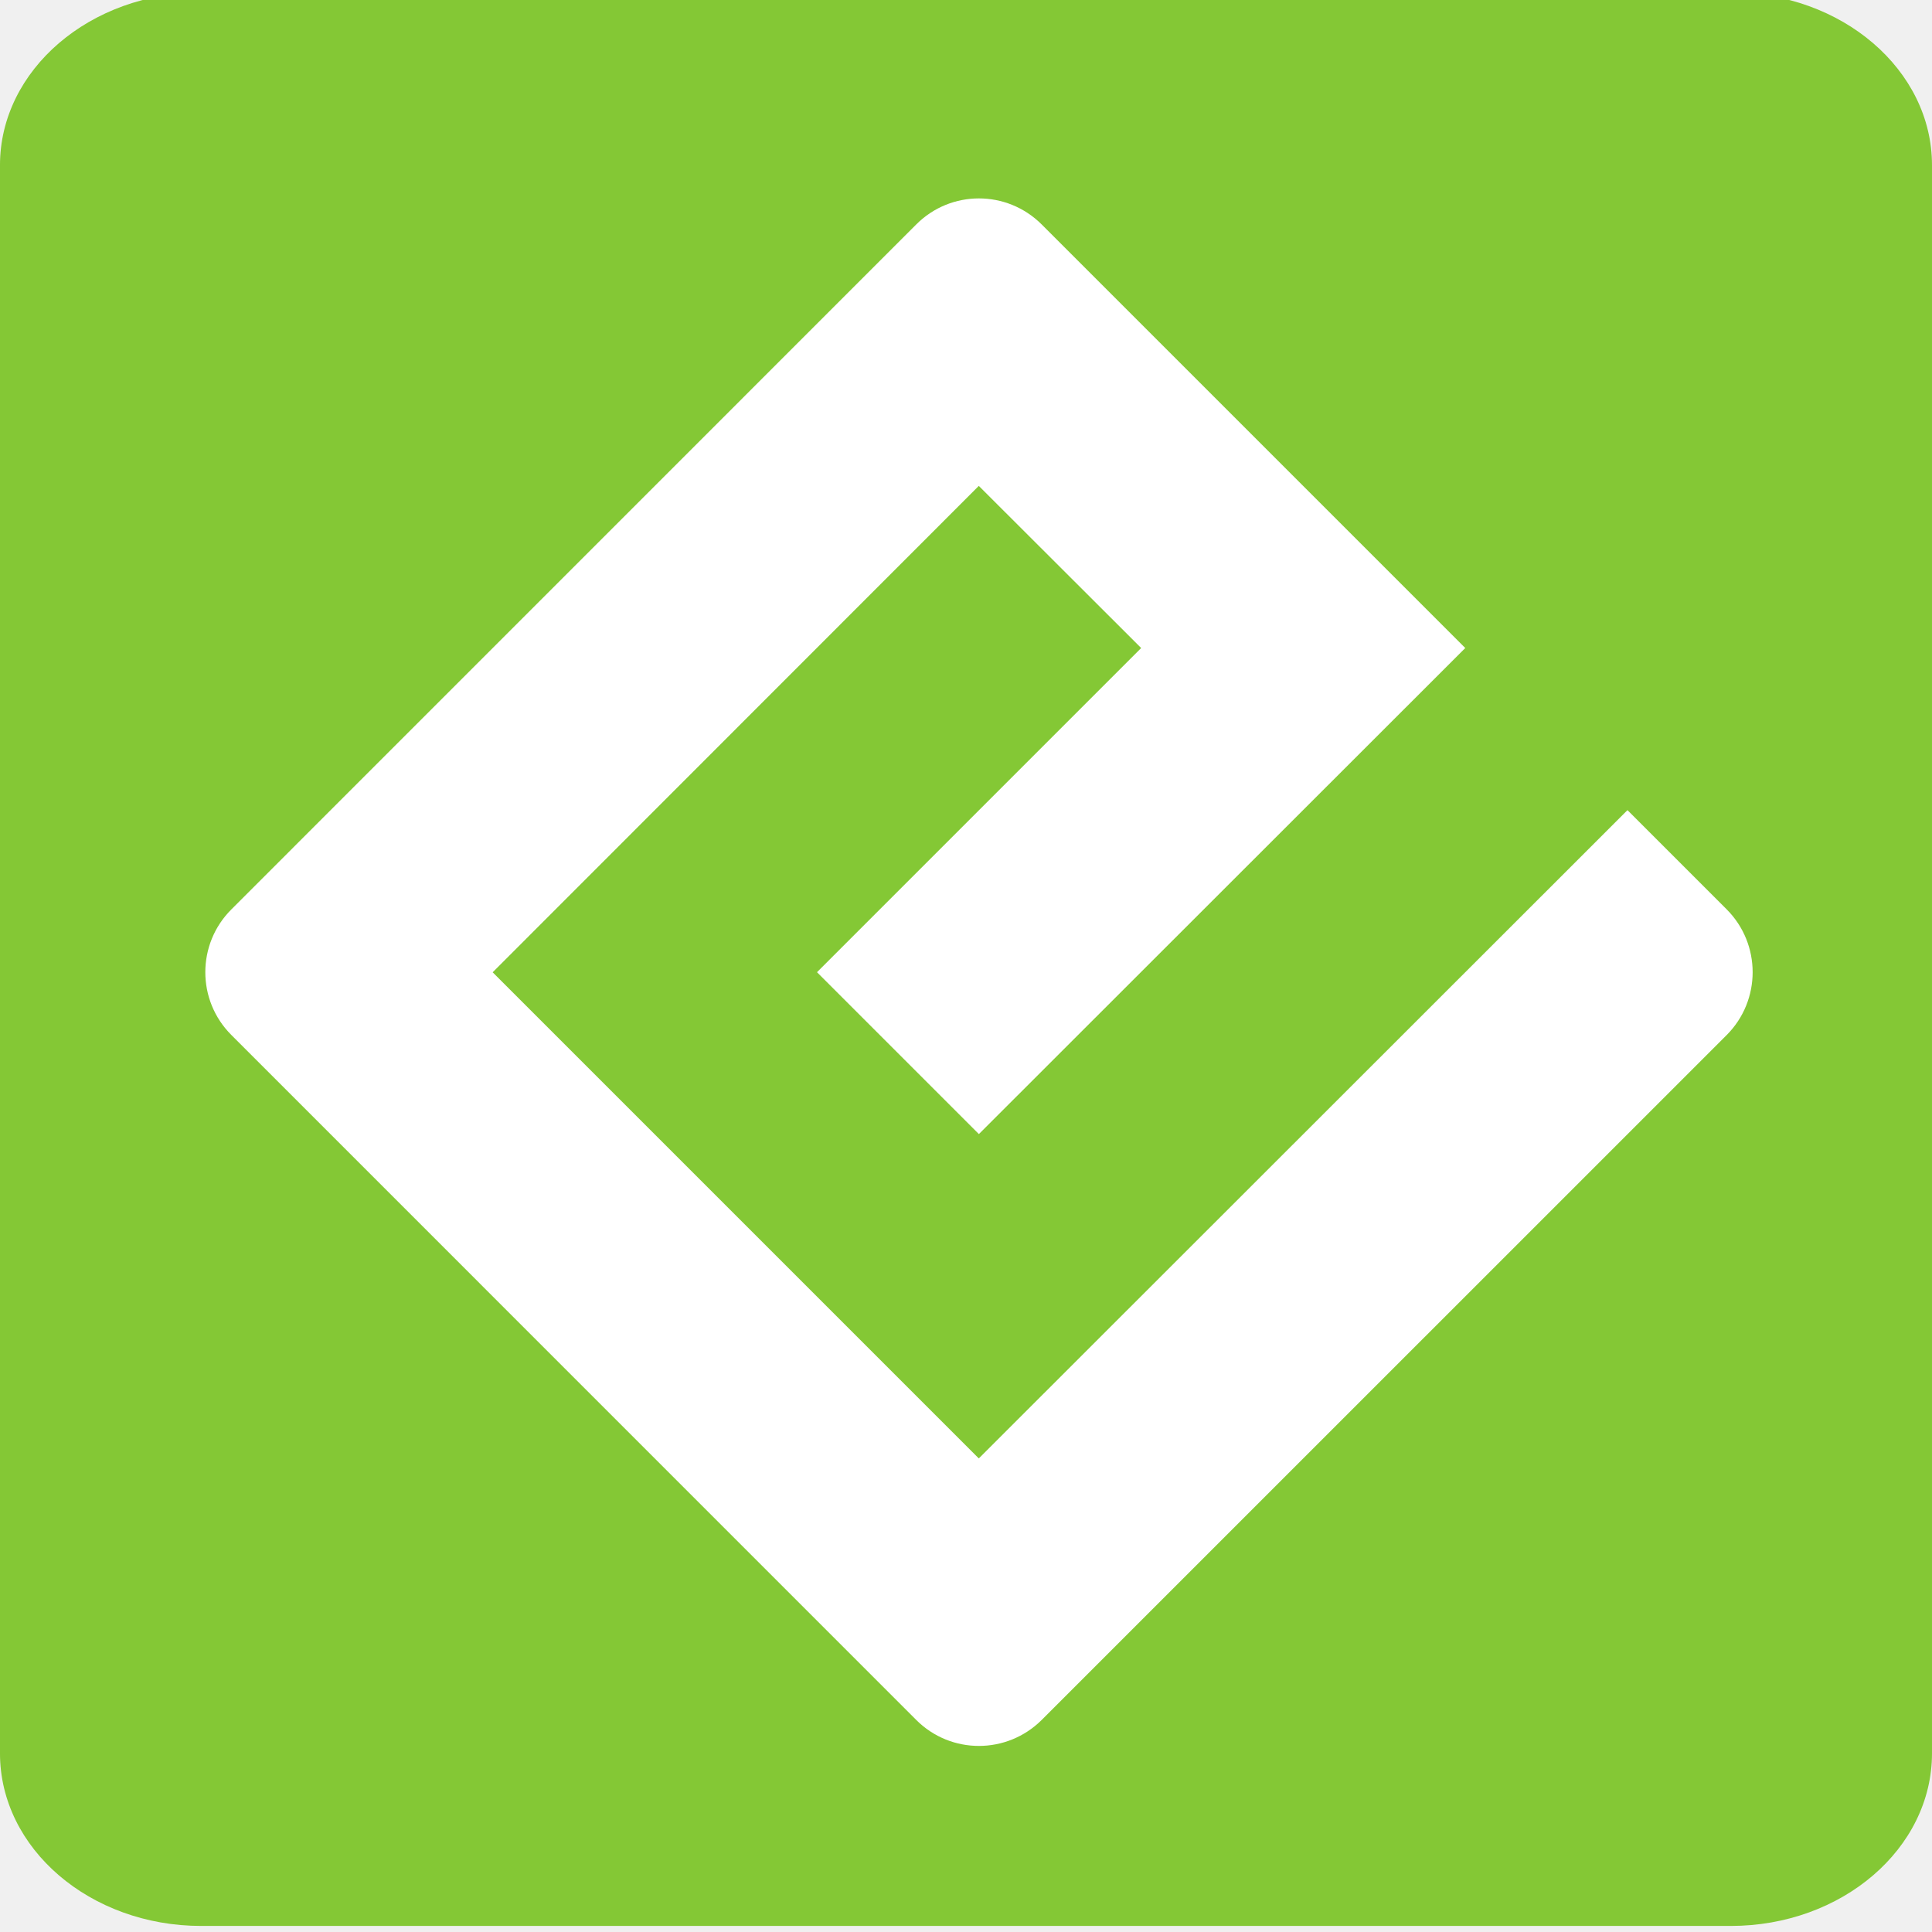
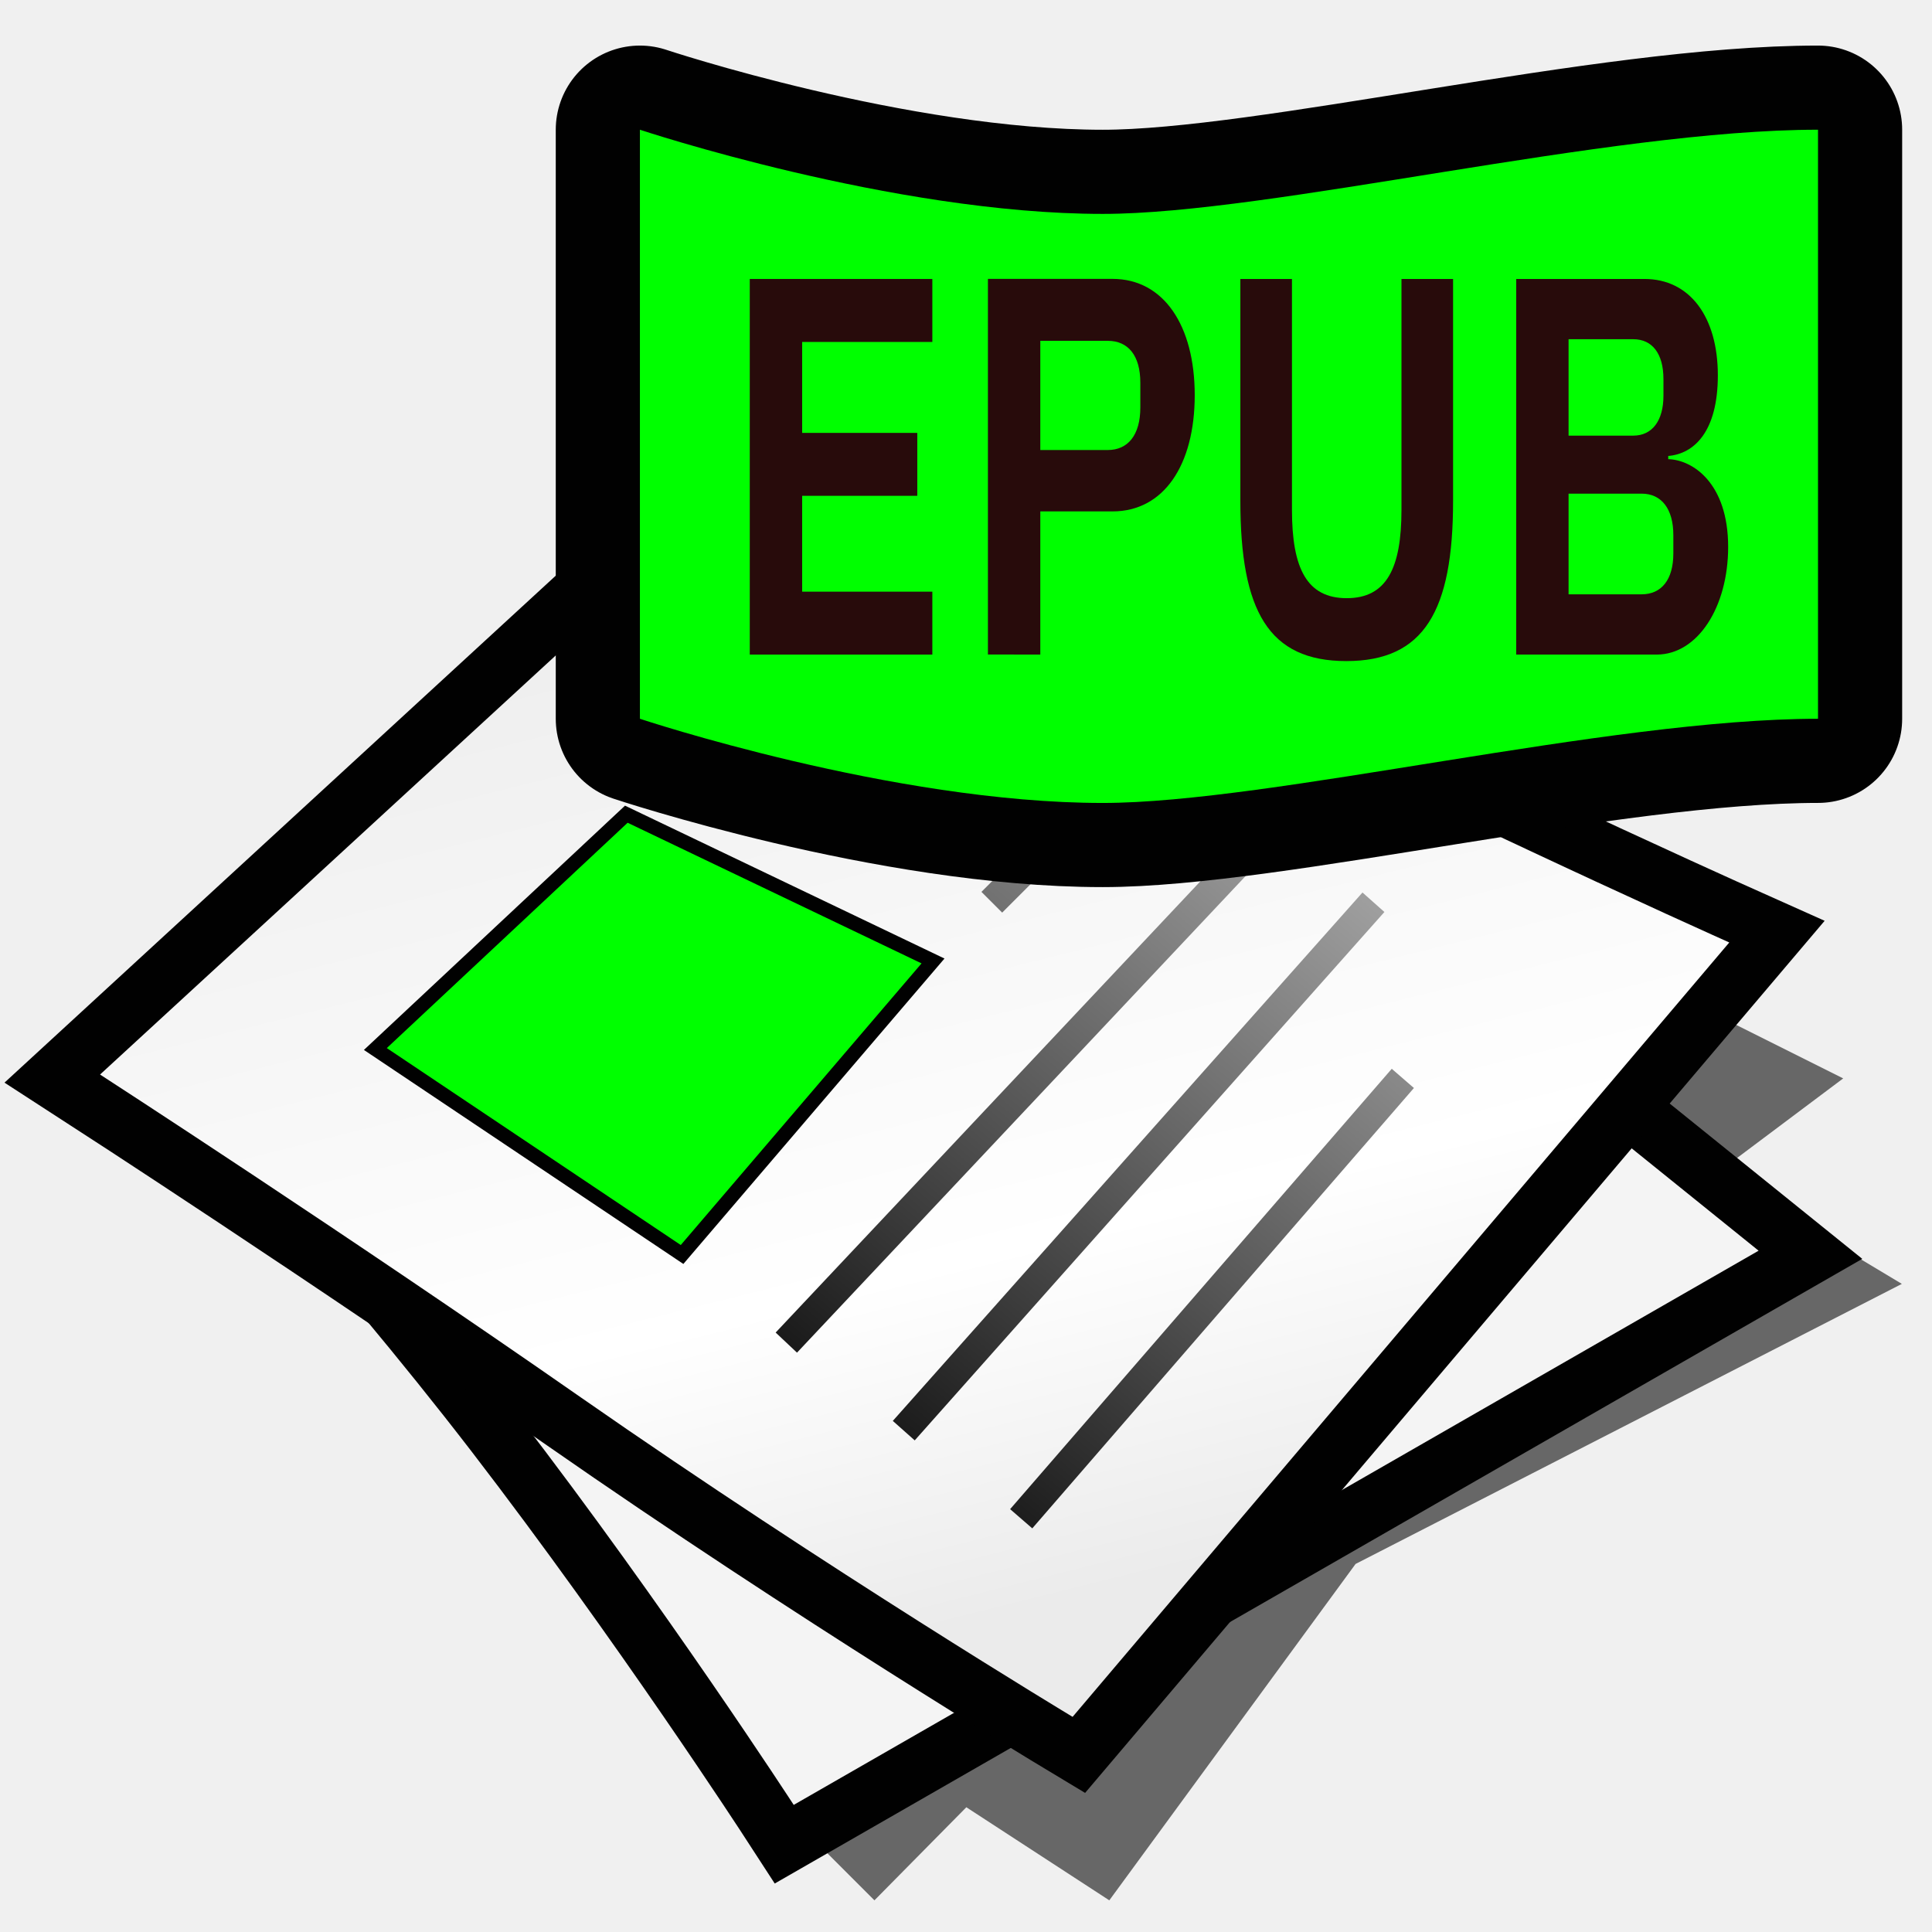
- <svg xmlns="http://www.w3.org/2000/svg" version="1.1" id="Capa_1" x="0px" y="0px" width="24px" height="24px" viewBox="20 20 24 24" enable-background="new 20 20 24 24" xml:space="preserve">
-   <g transform="scale(.26458)">
-     <path fill="#84C835" d="M85.04,75.243h71.812c5.219,0,9.449,3.626,9.449,8.104v74.565c0,4.477-4.23,8.105-9.449,8.105H85.04   c-5.215,0-9.449-3.628-9.449-8.105V83.346C75.592,78.869,79.825,75.243,85.04,75.243z" />
+ <svg xmlns="http://www.w3.org/2000/svg" version="1.1" width="28" height="28" color-interpolation="linearRGB" id="svg60">
+   <defs id="defs64">
+     <radialGradient id="gradient0" gradientUnits="userSpaceOnUse" cx="0" cy="0" r="64" gradientTransform="matrix(0.243094,0,0,0.1417978,11.3963,17.33016)">
+       <stop offset="1" stop-color="#f4f4f4" id="stop6" />
+       <stop offset="0.489" stop-color="#ffc0c0" id="stop8" />
+     </radialGradient>
+     <linearGradient id="gradient1" gradientUnits="userSpaceOnUse" x1="107.04" y1="-17.09" x2="118.33" y2="27.99" gradientTransform="matrix(0.4254358,0,0,0.4254358,0.3349733,2.439911)">
+       <stop offset="0" stop-color="#e7e7e7" id="stop15" />
+       <stop offset="0.742" stop-color="#ffffff" id="stop17" />
+       <stop offset="1" stop-color="#ebebeb" id="stop19" />
+     </linearGradient>
+     <linearGradient id="gradient2" gradientUnits="userSpaceOnUse" x1="-47.14" y1="-15.78" x2="-28.46" y2="-37.85" gradientTransform="matrix(0.4254358,0,0,0.4254358,0.3349733,2.439911)">
+       <stop offset="0" stop-color="#010101" id="stop24" />
+       <stop offset="1" stop-color="#9e9e9e" id="stop26" />
+     </linearGradient>
+     <linearGradient id="gradient3" gradientUnits="userSpaceOnUse" x1="-47.14" y1="-15.78" x2="-28.46" y2="-37.85" gradientTransform="matrix(0.4254358,0,0,0.4254358,0.3349733,2.439911)">
+       <stop offset="0" stop-color="#010101" id="stop31" />
+       <stop offset="1" stop-color="#9e9e9e" id="stop33" />
+     </linearGradient>
+     <linearGradient id="gradient4" gradientUnits="userSpaceOnUse" x1="57.5" y1="-34.42" x2="71.09" y2="46.71" gradientTransform="matrix(0.2020395,0,0,0.2127179,3.823504,8.821448)">
+       <stop offset="1" stop-color="#1467ff" id="stop38" />
+       <stop offset="0.421" stop-color="#06f8b7" id="stop40" />
+     </linearGradient>
+     <linearGradient id="gradient5" gradientUnits="userSpaceOnUse" x1="38.95" y1="-23.75" x2="66" y2="-12.14" gradientTransform="matrix(0.6097853,0,0,0.6097853,-9.019824,0.6601013)">
+       <stop offset="0" stop-color="#ff6d6d" id="stop49" />
+       <stop offset="1" stop-color="#da1c1c" id="stop51" />
+     </linearGradient>
+   </defs>
+   <path style="fill:#010101;fill-opacity:0.573;stroke-width:0.425" d="m 11.822,26.69 0.851,0.851 1.332,-1.349 2.072,1.349 3.569,-4.875 7.917,-4.059 -2.127,-1.276 0.851,0.851 -10.636,5.105 z m 13.189,-9.785 1.702,-1.276 -1.702,-0.851 -1.276,1.276 z" id="path2" />
+   <path style="fill:none;stroke:#010101;stroke-width:1.702" d="m 2.994,15.203 c 0,0 2.391,2.553 4.518,5.318 2.127,2.765 3.991,5.637 3.991,5.637 L 25.487,18.126 13.949,8.821 Z" id="path4" />
+   <path style="fill:url(#gradient0);stroke-width:0.425" d="m 2.994,15.203 c 0,0 2.391,2.553 4.518,5.318 2.127,2.765 3.991,5.637 3.991,5.637 L 25.487,18.126 13.949,8.821 Z" id="path11" />
+   <path style="fill:none;stroke:#010101;stroke-width:1.702" d="m 1.45,15.573 c 0,0 3.544,2.293 6.969,4.68 3.591,2.502 7.126,4.629 7.126,4.629 l 9.517,-11.223 c 0,0 -5.395,-2.412 -9.679,-4.68 C 13.175,7.809 11.396,6.426 11.396,6.426 Z" id="path13" />
+   <path style="fill:url(#gradient1);stroke-width:0.425" d="m 1.45,15.573 c 0,0 3.544,2.293 6.969,4.68 3.591,2.502 7.126,4.629 7.126,4.629 l 9.517,-11.223 c 0,0 -5.395,-2.412 -9.679,-4.68 C 13.175,7.809 11.396,6.426 11.396,6.426 Z" id="path22" />
+   <path style="fill:none;stroke:url(#gradient2);stroke-width:0.425" d="m 14.374,13.076 2.127,-2.127 m -5.956,-0.425 2.127,-2.127 m -1.276,11.061 6.807,-7.232 m -3.403,9.785 5.531,-6.382" id="path29" />
+   <path style="fill:none;stroke:url(#gradient3);stroke-width:0.425" d="m 13.098,20.734 6.807,-7.658 m -7.232,-1.276 1.702,-1.702" id="path36" />
+   <path style="fill:#00ff00;stroke-width:0.207" d="m 5.44,15.203 4.445,2.978 3.637,-4.254 -4.445,-2.127 z" id="path43" />
+   <path style="fill:none;stroke:#010101;stroke-width:0.207" d="m 5.44,15.203 4.445,2.978 3.637,-4.254 -4.445,-2.127 z" id="path45" />
+   <path style="fill:#000000;stroke:#010101;stroke-width:2.439;stroke-linejoin:round" d="M 9.274,10.417 V 1.88 c 0,0 3.659,1.22 6.708,1.22 2.439,0 7.317,-1.22 10.366,-1.22 v 8.537 c -3.049,0 -7.927,1.22 -10.366,1.22 -3.049,0 -6.708,-1.22 -6.708,-1.22 z" id="path47" />
+   <path style="fill:#00ff00;stroke-width:0.61" d="M 9.274,10.417 V 1.88 c 0,0 3.659,1.22 6.708,1.22 2.439,0 7.317,-1.22 10.366,-1.22 v 8.537 c -3.049,0 -7.927,1.22 -10.366,1.22 -3.049,0 -6.708,-1.22 -6.708,-1.22 z" id="path54" />
+   <g aria-label="EPUB" transform="scale(0.8587883,1.164431)" id="text417" style="font-weight:600;font-size:6.698px;font-family:'IBM Plex Sans';-inkscape-font-specification:'IBM Plex Sans, Semi-Bold';fill:#00ff00;stroke-width:0.558">
+     <path d="M 15.734,8.147 V 7.364 H 13.537 V 6.171 h 1.943 V 5.388 H 13.537 V 4.256 h 2.197 V 3.472 h -3.081 v 4.675 z" style="fill:#280b0b" id="path670" />
+     <path d="M 17.556,8.147 V 6.365 h 1.219 c 0.864,0 1.387,-0.576 1.387,-1.447 0,-0.864 -0.522,-1.447 -1.387,-1.447 h -2.103 v 4.675 z m 0,-3.905 h 1.139 c 0.342,0 0.549,0.181 0.549,0.522 v 0.308 c 0,0.342 -0.208,0.529 -0.549,0.529 h -1.139 z" style="fill:#280b0b" id="path672" />
+     <path d="m 20.932,3.472 v 2.76 c 0,1.373 0.476,1.996 1.788,1.996 1.313,0 1.802,-0.623 1.802,-1.996 V 3.472 h -0.871 v 2.874 c 0,0.73 -0.255,1.099 -0.924,1.099 -0.67,0 -0.924,-0.368 -0.924,-1.099 V 3.472 Z" style="fill:#280b0b" id="path674" />
+     <path d="m 25.587,8.147 h 2.371 c 0.69,0 1.206,-0.589 1.206,-1.34 0,-0.797 -0.603,-1.085 -1.011,-1.092 v -0.04 C 28.581,5.649 28.99,5.381 28.99,4.671 c 0,-0.723 -0.469,-1.199 -1.239,-1.199 h -2.164 z m 0.884,-2.003 h 1.232 c 0.335,0 0.536,0.188 0.536,0.516 v 0.228 c 0,0.328 -0.201,0.509 -0.536,0.509 h -1.232 z m 0,-1.922 h 1.092 c 0.322,0 0.509,0.181 0.509,0.496 v 0.208 c 0,0.308 -0.188,0.496 -0.509,0.496 h -1.092 z" style="fill:#280b0b" id="path676" />
  </g>
-   <path fill="#FFFFFF" d="M32.159,38.117l-6.039-6.039l6.039-6.042l2.017,2.014l-4.027,4.027l2.011,2.011l6.042-6.038l-5.262-5.262  c-0.432-0.431-1.128-0.431-1.558,0l-8.509,8.51c-0.43,0.43-0.43,1.128,0,1.558l8.509,8.51c0.43,0.43,1.126,0.43,1.558,0l8.511-8.51  c0.428-0.43,0.428-1.128,0-1.558l-1.234-1.234L32.159,38.117z" />
</svg>
